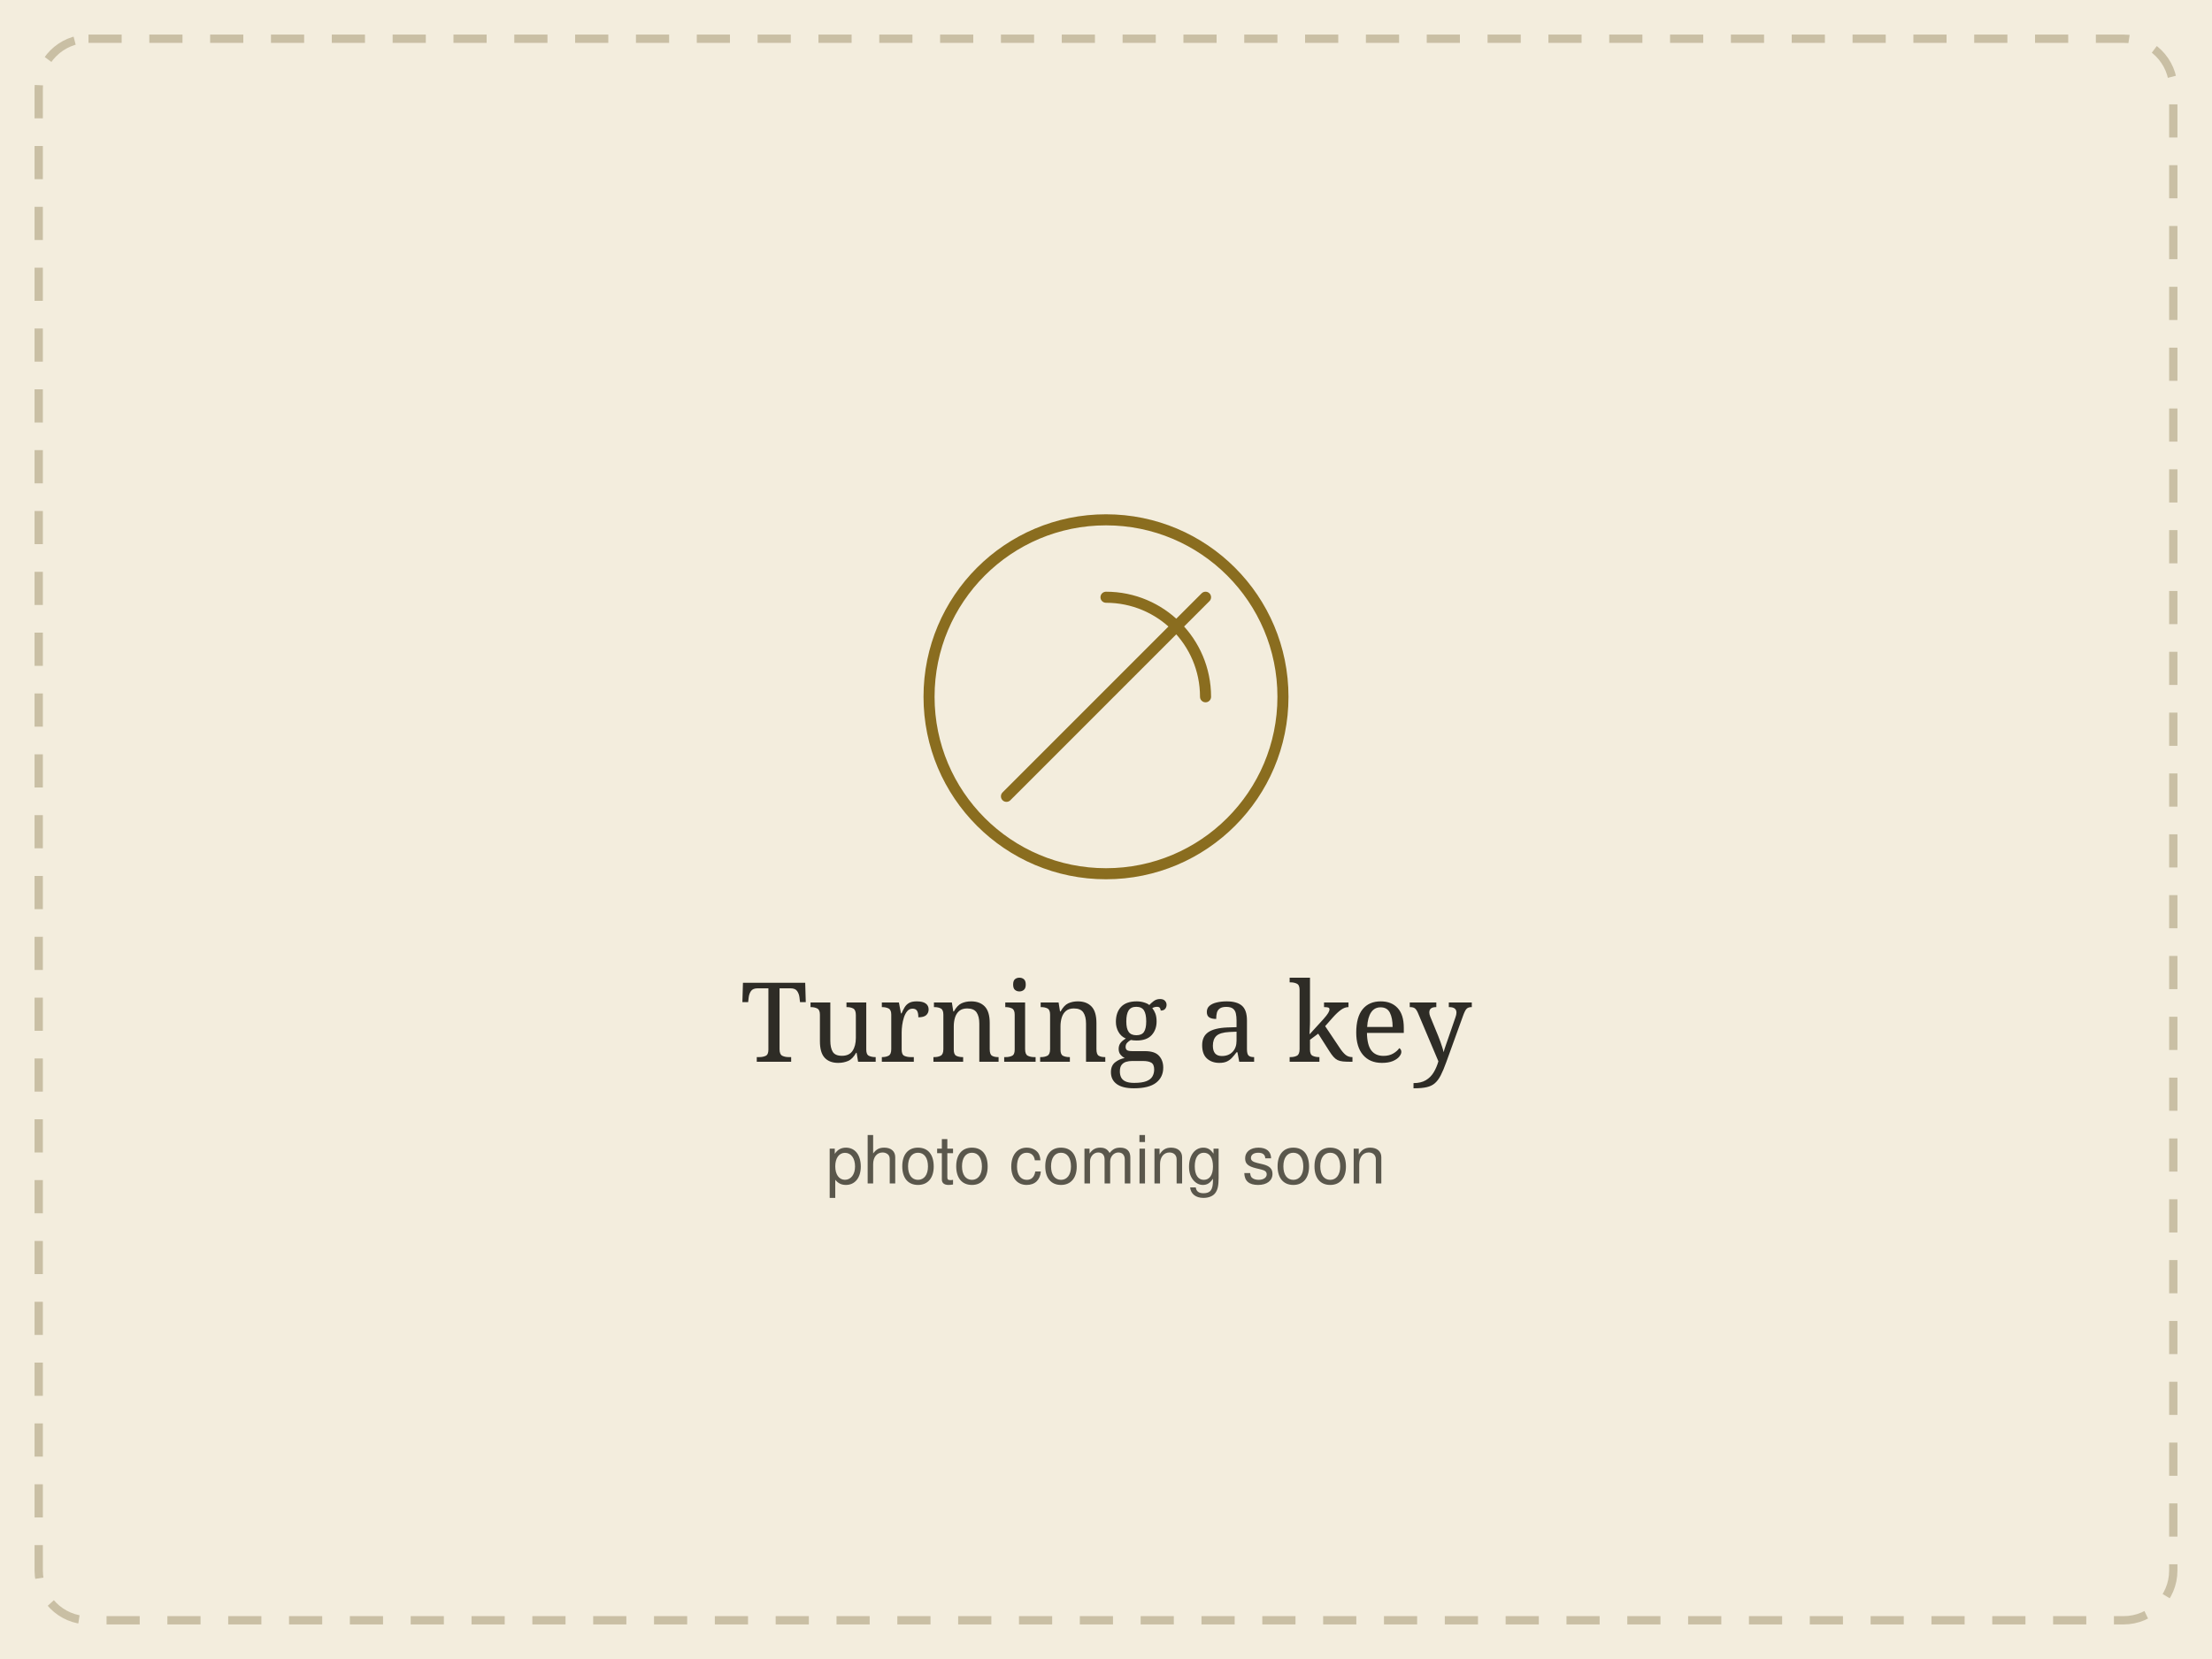
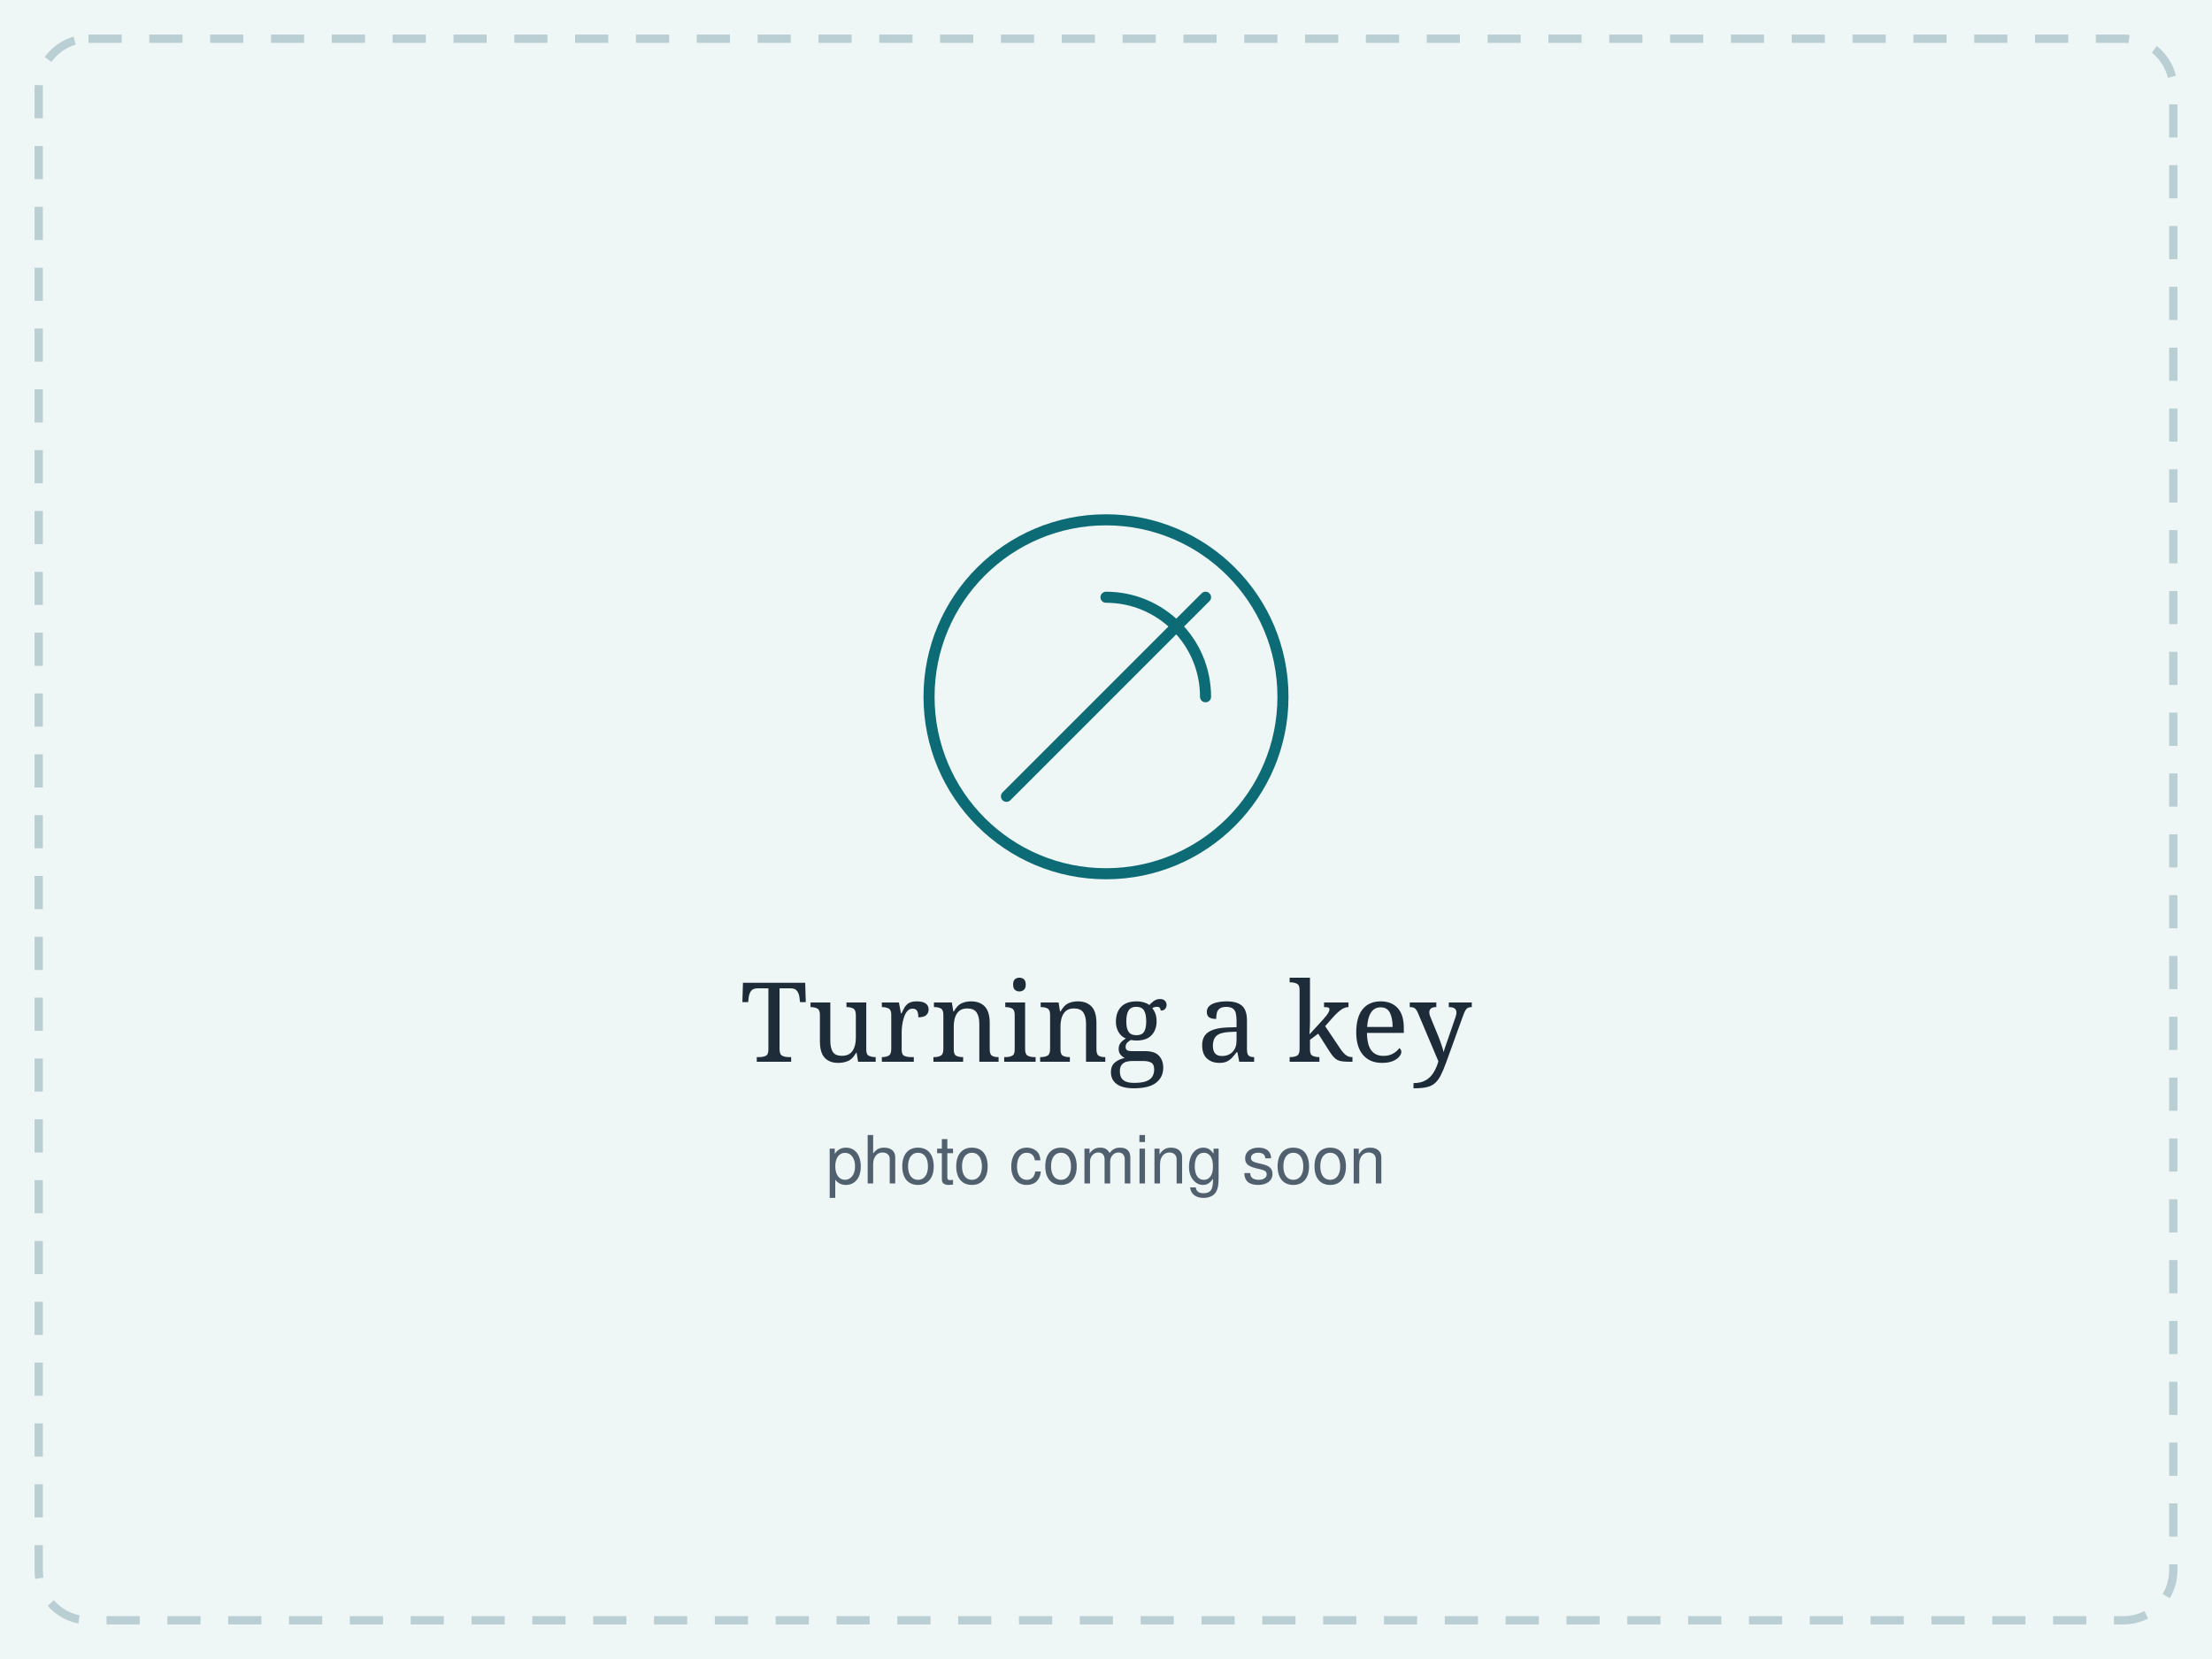
<svg xmlns="http://www.w3.org/2000/svg" viewBox="0 0 800 600" role="img" aria-label="Placeholder photo: Turning a key">
-   <rect width="800" height="600" fill="#F3EDDD" />
-   <rect x="14" y="14" width="772" height="572" rx="18" fill="none" stroke="#C9BFA4" stroke-width="3" stroke-dasharray="12 10" />
-   <circle cx="400" cy="252" r="64" fill="none" stroke="#8A6D1F" stroke-width="4" />
-   <path d="M 364 288 L 436 216 M 400 216 a 36 36 0 0 1 36 36" fill="none" stroke="#8A6D1F" stroke-width="4" stroke-linecap="round" />
-   <text x="400" y="384" text-anchor="middle" font-family="Georgia, serif" font-size="40" fill="#2E2C26">Turning a key</text>
-   <text x="400" y="428" text-anchor="middle" font-family="Helvetica, Arial, sans-serif" font-size="24" fill="#5A574C">photo coming soon</text>
+   <rect width="800" height="600" fill="#EFF6F6" />
+   <rect x="14" y="14" width="772" height="572" rx="18" fill="none" stroke="#B9CFD4" stroke-width="3" stroke-dasharray="12 10" />
+   <circle cx="400" cy="252" r="64" fill="none" stroke="#0C6B74" stroke-width="4" />
+   <path d="M 364 288 L 436 216 M 400 216 a 36 36 0 0 1 36 36" fill="none" stroke="#0C6B74" stroke-width="4" stroke-linecap="round" />
+   <text x="400" y="384" text-anchor="middle" font-family="Georgia, serif" font-size="40" fill="#1E2B38">Turning a key</text>
+   <text x="400" y="428" text-anchor="middle" font-family="Helvetica, Arial, sans-serif" font-size="24" fill="#51606E">photo coming soon</text>
</svg>
